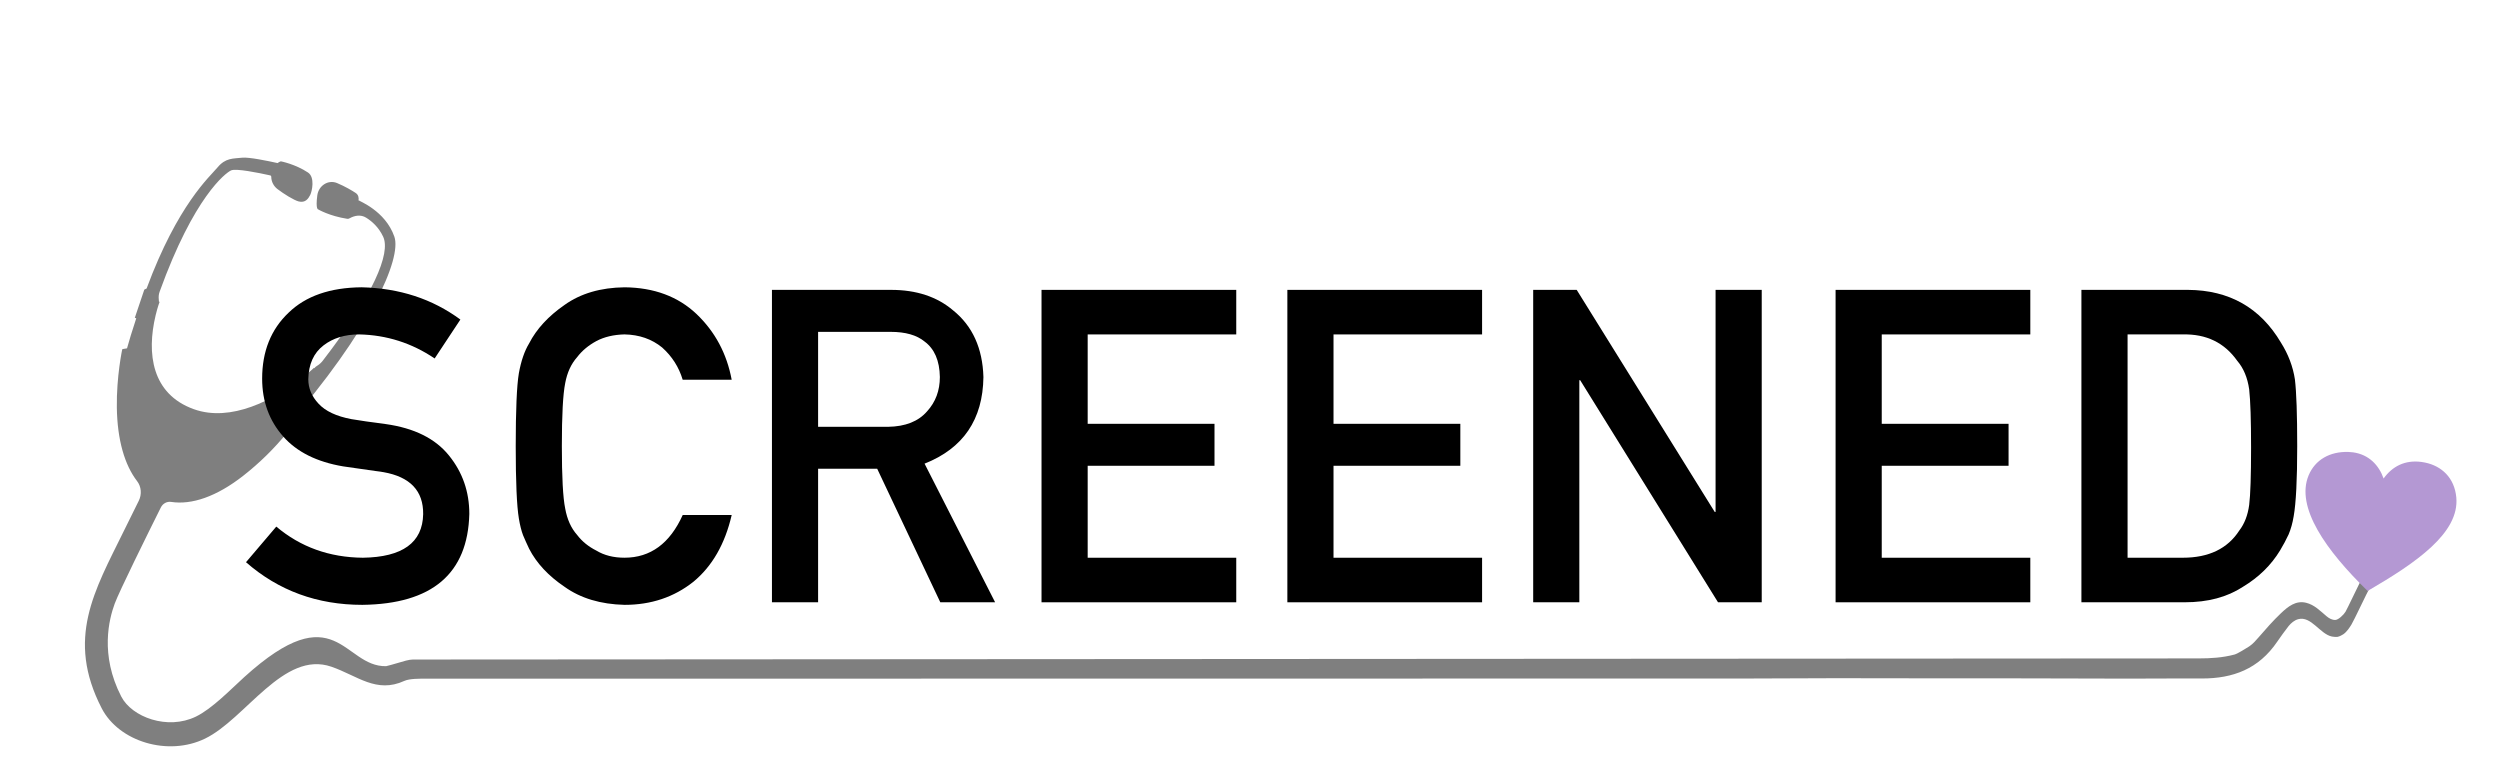
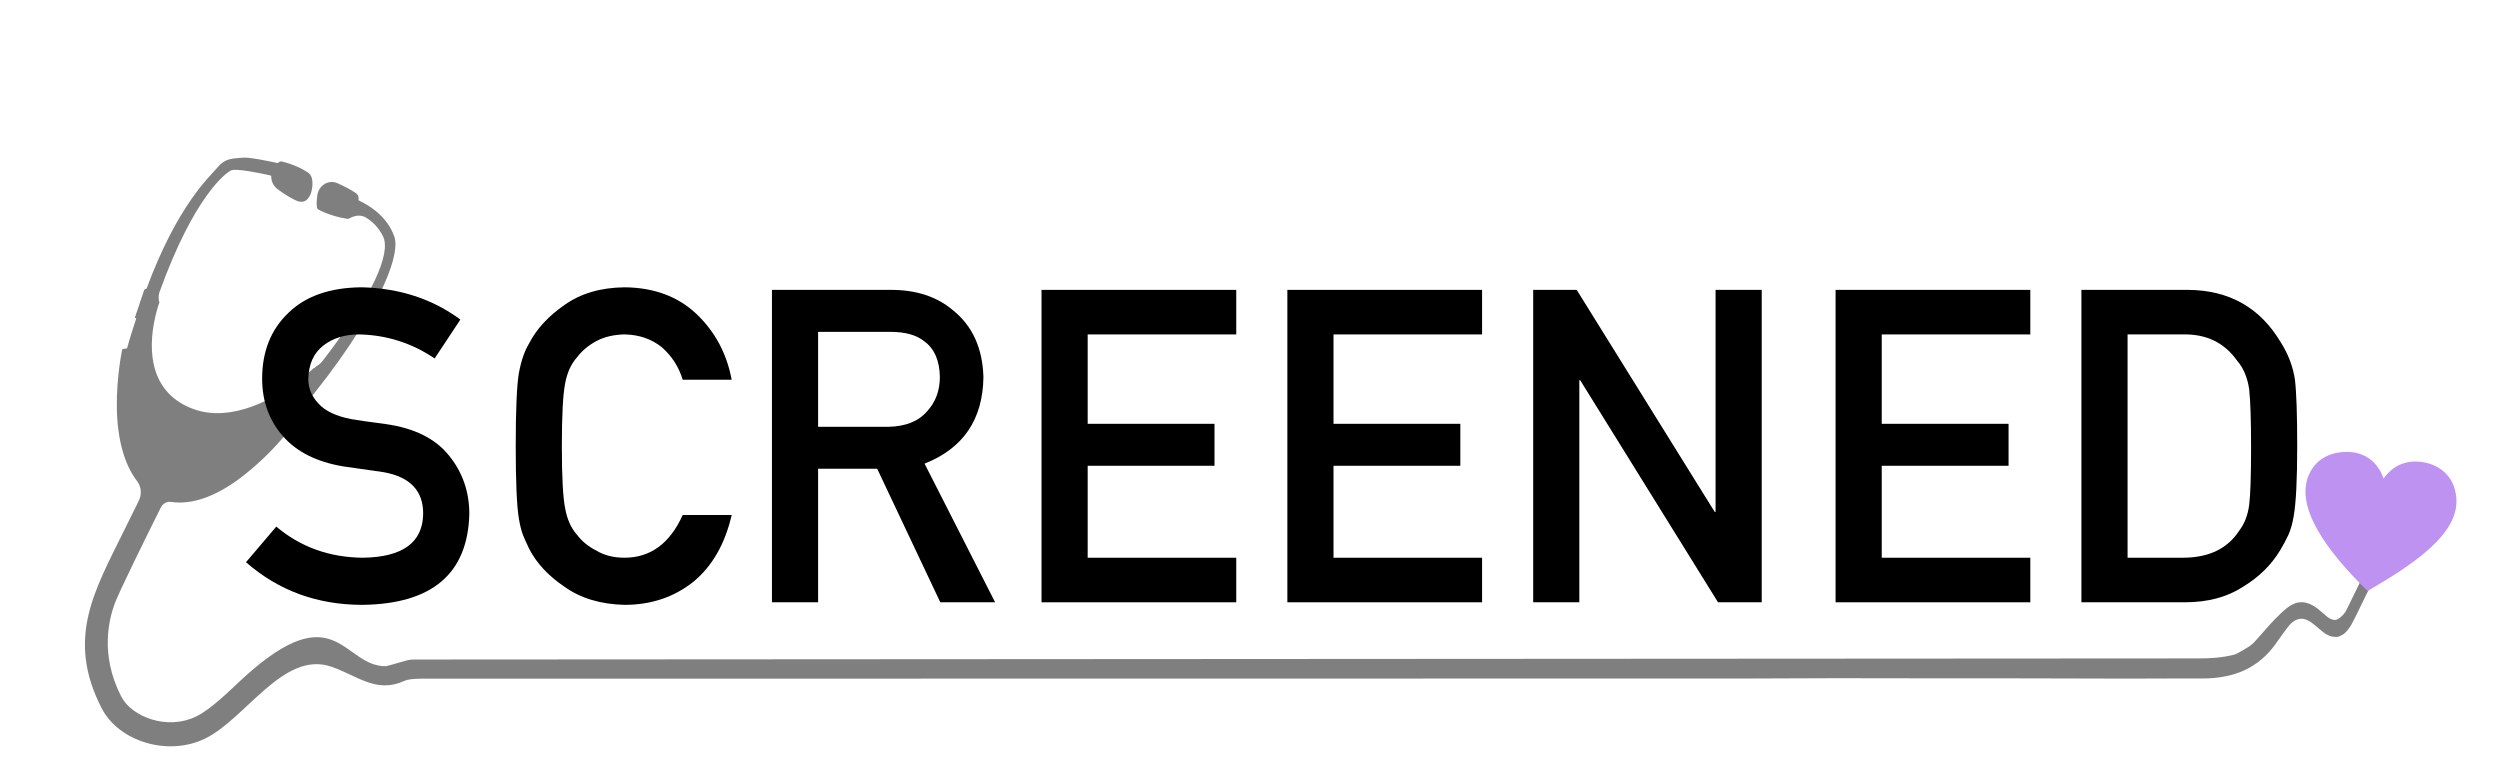
<svg xmlns="http://www.w3.org/2000/svg" id="Layer_1" data-name="Layer 1" viewBox="0 150 2000 625">
  <defs>
    <style>
      .cls-1 {
        fill: #7f7f7f;
      }

      .cls-2 {
-         fill: #b498d3;
+         fill: #be92f1;
      }
    </style>
  </defs>
  <g>
    <path class="cls-1" d="m291,314.46s-.06,0-.08.01c.05,0,.08-.01.08-.01Z" />
    <path class="cls-1" d="m1881.33,583.44h0" />
    <path class="cls-1" d="m1398.01,692.82c23.29-.13,47.05-.13,70.34-.26,22.48-.12,43.19.21,65.68.09,20.92-.11,41.82.11,62.75,0,18.62-.1,39.82.23,58.44.13,15.57-.08,31.16.21,46.72.12,11.76-.06,22.43-.04,34.19-.11,7.46-.04,17.96,0,25.41,0,24.76.02,45.38-7.52,60.3-29.52,1.84-2.71,6.97-9.88,9.03-12.39,2.06-2.52,4.65-4.7,7.7-5.53,10.36-2.8,17.46,11.98,26.99,13.89.47.09,3.04.47,4.55.23s4.09-1.74,4.6-2.1c2.89-2.03,4.97-5.35,6.47-7.77,2-3.24,12.8-26.3,14.75-29.58,2.8-4.72,2.94-4.76,5.53-9.62,1.24-2.32-5.25,2.51-4.58-.19-7.7,6.7-4.52-2.46-9.37,6.6-1.2,2.24-9.75,20.32-11.11,22.61s-5.57,6.37-8.01,6.53c-2.6.16-5.07-1.22-7.11-2.93-5.2-4.35-9.69-9.17-16.42-10.81-8.18-1.99-14.39,2.96-20.11,8.39-6.34,6.02-12.13,12.64-17.88,19.28-2.2,2.54-4.44,5.12-7.16,7-.33.23-.67.45-1.01.66-2.33,1.4-8.52,5.41-11.12,6.1-9.55,2.53-18.78,3.07-28.58,3.09,0,0-1428.63.89-1428.63.89-3.19,0-7.47,1.36-12.35,2.81-1.99.59-8.57,2.49-9.14,2.51-34.47.65-39.87-58.01-113.49,8.75-11.01,9.98-25.65,25.27-38.69,31.6-22.67,11.02-51.2.42-59.68-16.03-17.32-33.59-9.68-62.18-5.29-74.25,3.5-9.62,26.1-55.29,36.93-77.02,1.62-3.26,4.94-4.97,8.33-4.45,16.31,2.47,36.16-4.13,57.68-21,12.65-9.91,25-21.87,35.23-34.68,0,0-.51-1.67-1.42-3.68,67.93-77.96,93.05-135.45,87.01-152.84-7.29-21.01-28.83-28.65-28.26-28.99-.08.02-.22.04-.4.09.3-2.28-.05-4.58-2.29-6.07-2.8-1.86-8.43-5.23-14.91-7.93-6.99-2.91-14.71,1.98-15.79,9.82-1.51,11.57.76,11.29.76,11.29,0,0,8.98,5.3,23.24,7.5.6.09,1.19-.06,1.77-.38,4.21-2.37,9.1-3.12,13.22-.57,4.7,2.9,10.11,7.63,13.69,15.24,6.23,13.21-7.83,46.74-48.28,99.19-1.24,1.61-2.77,3.04-4.48,4.06-.94.57-1.55,1.15-1.55,1.15l-.7.86-.29-.35s-3.23,3.07-8.76,7.42c-23.46,18.44-57.77,36.33-87.43,25.67-33.62-12.08-37.85-44.46-30.54-75.06,1.58-6.59,3.18-10.77,3.18-10.77l-.51-.22c-.03-.61-.08-1.18-.14-1.73-.22-2.05-.05-4.17.65-6.1,27.5-76.18,52.81-95.11,57.18-97.13,3.87-1.78,21.98,1.91,31.32,3.99.53.12.84.61.84,1.19.03,3.83,1.95,7.44,4.93,9.72,5.2,3.98,13.25,8.96,16.99,9.92,5.29,1.36,7.72-2.17,9.23-5.15,1.51-2.99,3.94-14.19-1.76-17.98-10.23-6.78-21.73-8.96-21.73-8.96,0,0-1.18.35-2.61,1.4-7.73-1.72-23.02-4.9-28.33-4.3-7.23.81-13.24,0-19.72,7.79-6.15,7.4-31.8,29.58-56.73,96.86-1.11.43-1.85.93-1.85.93l-7.59,22.52s.46.05,1.17.37c-3.32,10.06-5.8,18.16-7.39,24.04-2.1.26-3.81.7-3.81.7,0,0-4.69,21.7-4.34,46.55.37,26.11,6.27,46.09,16.23,59.02,3.41,4.43,3.84,10.6,1.33,15.66-3.45,6.94-7.74,15.58-12.14,24.55-23.29,47.43-46.29,85.71-17.53,141.48,13.76,26.69,53.04,38.66,82.71,24.24,32.45-15.77,62.8-70.71,101.01-57.51,20.9,7.22,35.95,21.63,58.37,11.37,4.17-1.91,12.68-1.81,17.21-1.77" />
  </g>
  <g>
    <path d="m221.02,571.27c19.41,16.38,42.51,24.68,69.3,24.91,31.69-.46,47.76-12.07,48.21-34.83.23-18.64-10.37-29.85-31.78-33.63-9.82-1.37-20.58-2.92-32.29-4.63-20.97-3.54-36.92-11.49-47.84-23.85-11.27-12.7-16.9-28.14-16.9-46.32,0-21.84,7.07-39.46,21.22-52.84,13.7-13.27,33.14-20.02,58.32-20.25,30.3.69,56.65,9.29,79.04,25.82l-20.58,31.12c-18.3-12.37-38.44-18.78-60.41-19.24-11.38,0-20.86,2.92-28.45,8.75-7.92,6.06-12,15.1-12.22,27.11,0,7.2,2.73,13.72,8.2,19.56,5.47,5.95,14.22,10.07,26.26,12.35,6.69,1.14,15.83,2.46,27.44,3.95,22.86,3.2,39.76,11.61,50.69,25.22,10.82,13.38,16.23,28.94,16.23,46.67-1.22,47.81-29.75,72.06-85.57,72.74-36.1,0-67.13-11.37-93.09-34.11l24.23-28.49Z" />
    <path d="m585.36,562c-5.36,23.16-15.56,40.96-30.62,53.4-15.51,12.32-33.85,18.48-55.05,18.48-19.17-.46-35.17-5.25-47.98-14.4-13.04-8.8-22.51-18.97-28.42-30.51-1.79-3.77-3.4-7.37-4.85-10.8-1.34-3.54-2.46-8-3.35-13.37-1.67-10.05-2.51-29.37-2.51-57.94s.84-48.45,2.51-58.28c1.78-9.83,4.51-17.77,8.19-23.83,5.91-11.54,15.39-21.83,28.43-30.85,12.82-9.14,28.82-13.83,48-14.06,23.53.23,42.7,7.36,57.53,21.39,14.83,14.15,24.19,31.66,28.1,52.54h-39.2c-3.02-10.08-8.49-18.67-16.42-25.77-8.26-6.75-18.31-10.25-30.15-10.48-8.71.23-16.19,2-22.45,5.32-6.37,3.44-11.5,7.73-15.41,12.88-4.8,5.38-7.98,12.31-9.55,20.79-1.79,8.93-2.68,25.71-2.68,50.33s.89,41.28,2.68,49.99c1.56,8.7,4.75,15.75,9.55,21.13,3.91,5.15,9.05,9.33,15.42,12.54,6.25,3.78,13.74,5.67,22.46,5.67,20.78,0,36.31-11.39,46.59-34.18h39.15Z" />
    <path d="m617.55,381.9h95.28c20.32,0,36.89,5.49,49.73,16.46,15.45,12.46,23.51,30.23,24.18,53.31-.45,33.94-16.14,57.02-47.09,69.25l56.44,110.9h-43.86l-50.47-106.81h-47.28v106.81h-36.92v-249.92Zm36.92,109.55h56c13.86-.23,24.26-4.35,31.19-12.37,6.82-7.45,10.23-16.62,10.23-27.5-.22-13.06-4.3-22.51-12.24-28.36-6.26-5.16-15.31-7.73-27.16-7.73h-58.01v75.97Z" />
    <path d="m833.22,381.9h155.78v35.64h-118.86v71.51h101.46v33.57h-101.46v73.57h118.86v35.64h-155.78v-249.92Z" />
    <path d="m1029.89,381.9h155.78v35.64h-118.86v71.51h101.46v33.57h-101.46v73.57h118.86v35.64h-155.78v-249.92Z" />
    <path d="m1226.56,381.9h34.8l110.43,177.67h.67v-177.67h36.92v249.92h-34.97l-110.27-177.67h-.67v177.67h-36.92v-249.92Z" />
    <path d="m1468.47,381.9h155.78v35.64h-118.86v71.51h101.46v33.57h-101.46v73.57h118.86v35.64h-155.78v-249.92Z" />
    <path d="m1665.14,381.9h85.32c33.01.23,57.77,14.29,74.28,42.17,5.9,9.37,9.63,19.2,11.19,29.48,1.23,10.28,1.84,28.06,1.84,53.31,0,26.86-.95,45.6-2.84,56.22-.89,5.37-2.23,10.17-4.01,14.4-1.9,4.11-4.18,8.4-6.86,12.86-7.14,11.77-17.06,21.49-29.78,29.14-12.6,8.23-28.05,12.34-46.34,12.34h-82.81v-249.92Zm36.92,214.28h44.21c20.76,0,35.83-7.27,45.21-21.82,4.13-5.38,6.75-12.19,7.87-20.44,1-8.13,1.51-23.36,1.51-45.69s-.5-37.33-1.51-46.72c-1.34-9.39-4.52-17-9.54-22.84-10.27-14.54-24.79-21.58-43.54-21.13h-44.21v178.65Z" />
  </g>
  <path class="cls-2" d="m1894.1,622.76c38.79-22.52,73.54-46.38,70.95-74.78-1.44-15.79-11.79-25.22-25.01-27.93-.92-.19-1.82-.34-2.71-.47-13.42-1.86-23.58,3.61-30.45,13.24-3.75-10.67-11.74-19.2-24.43-20.95-1.2-.17-2.45-.27-3.73-.31-14.82-.47-26.59,6.24-31.8,18.68-10.68,25.5,13.92,60.21,47.17,92.51Z" />
</svg>
